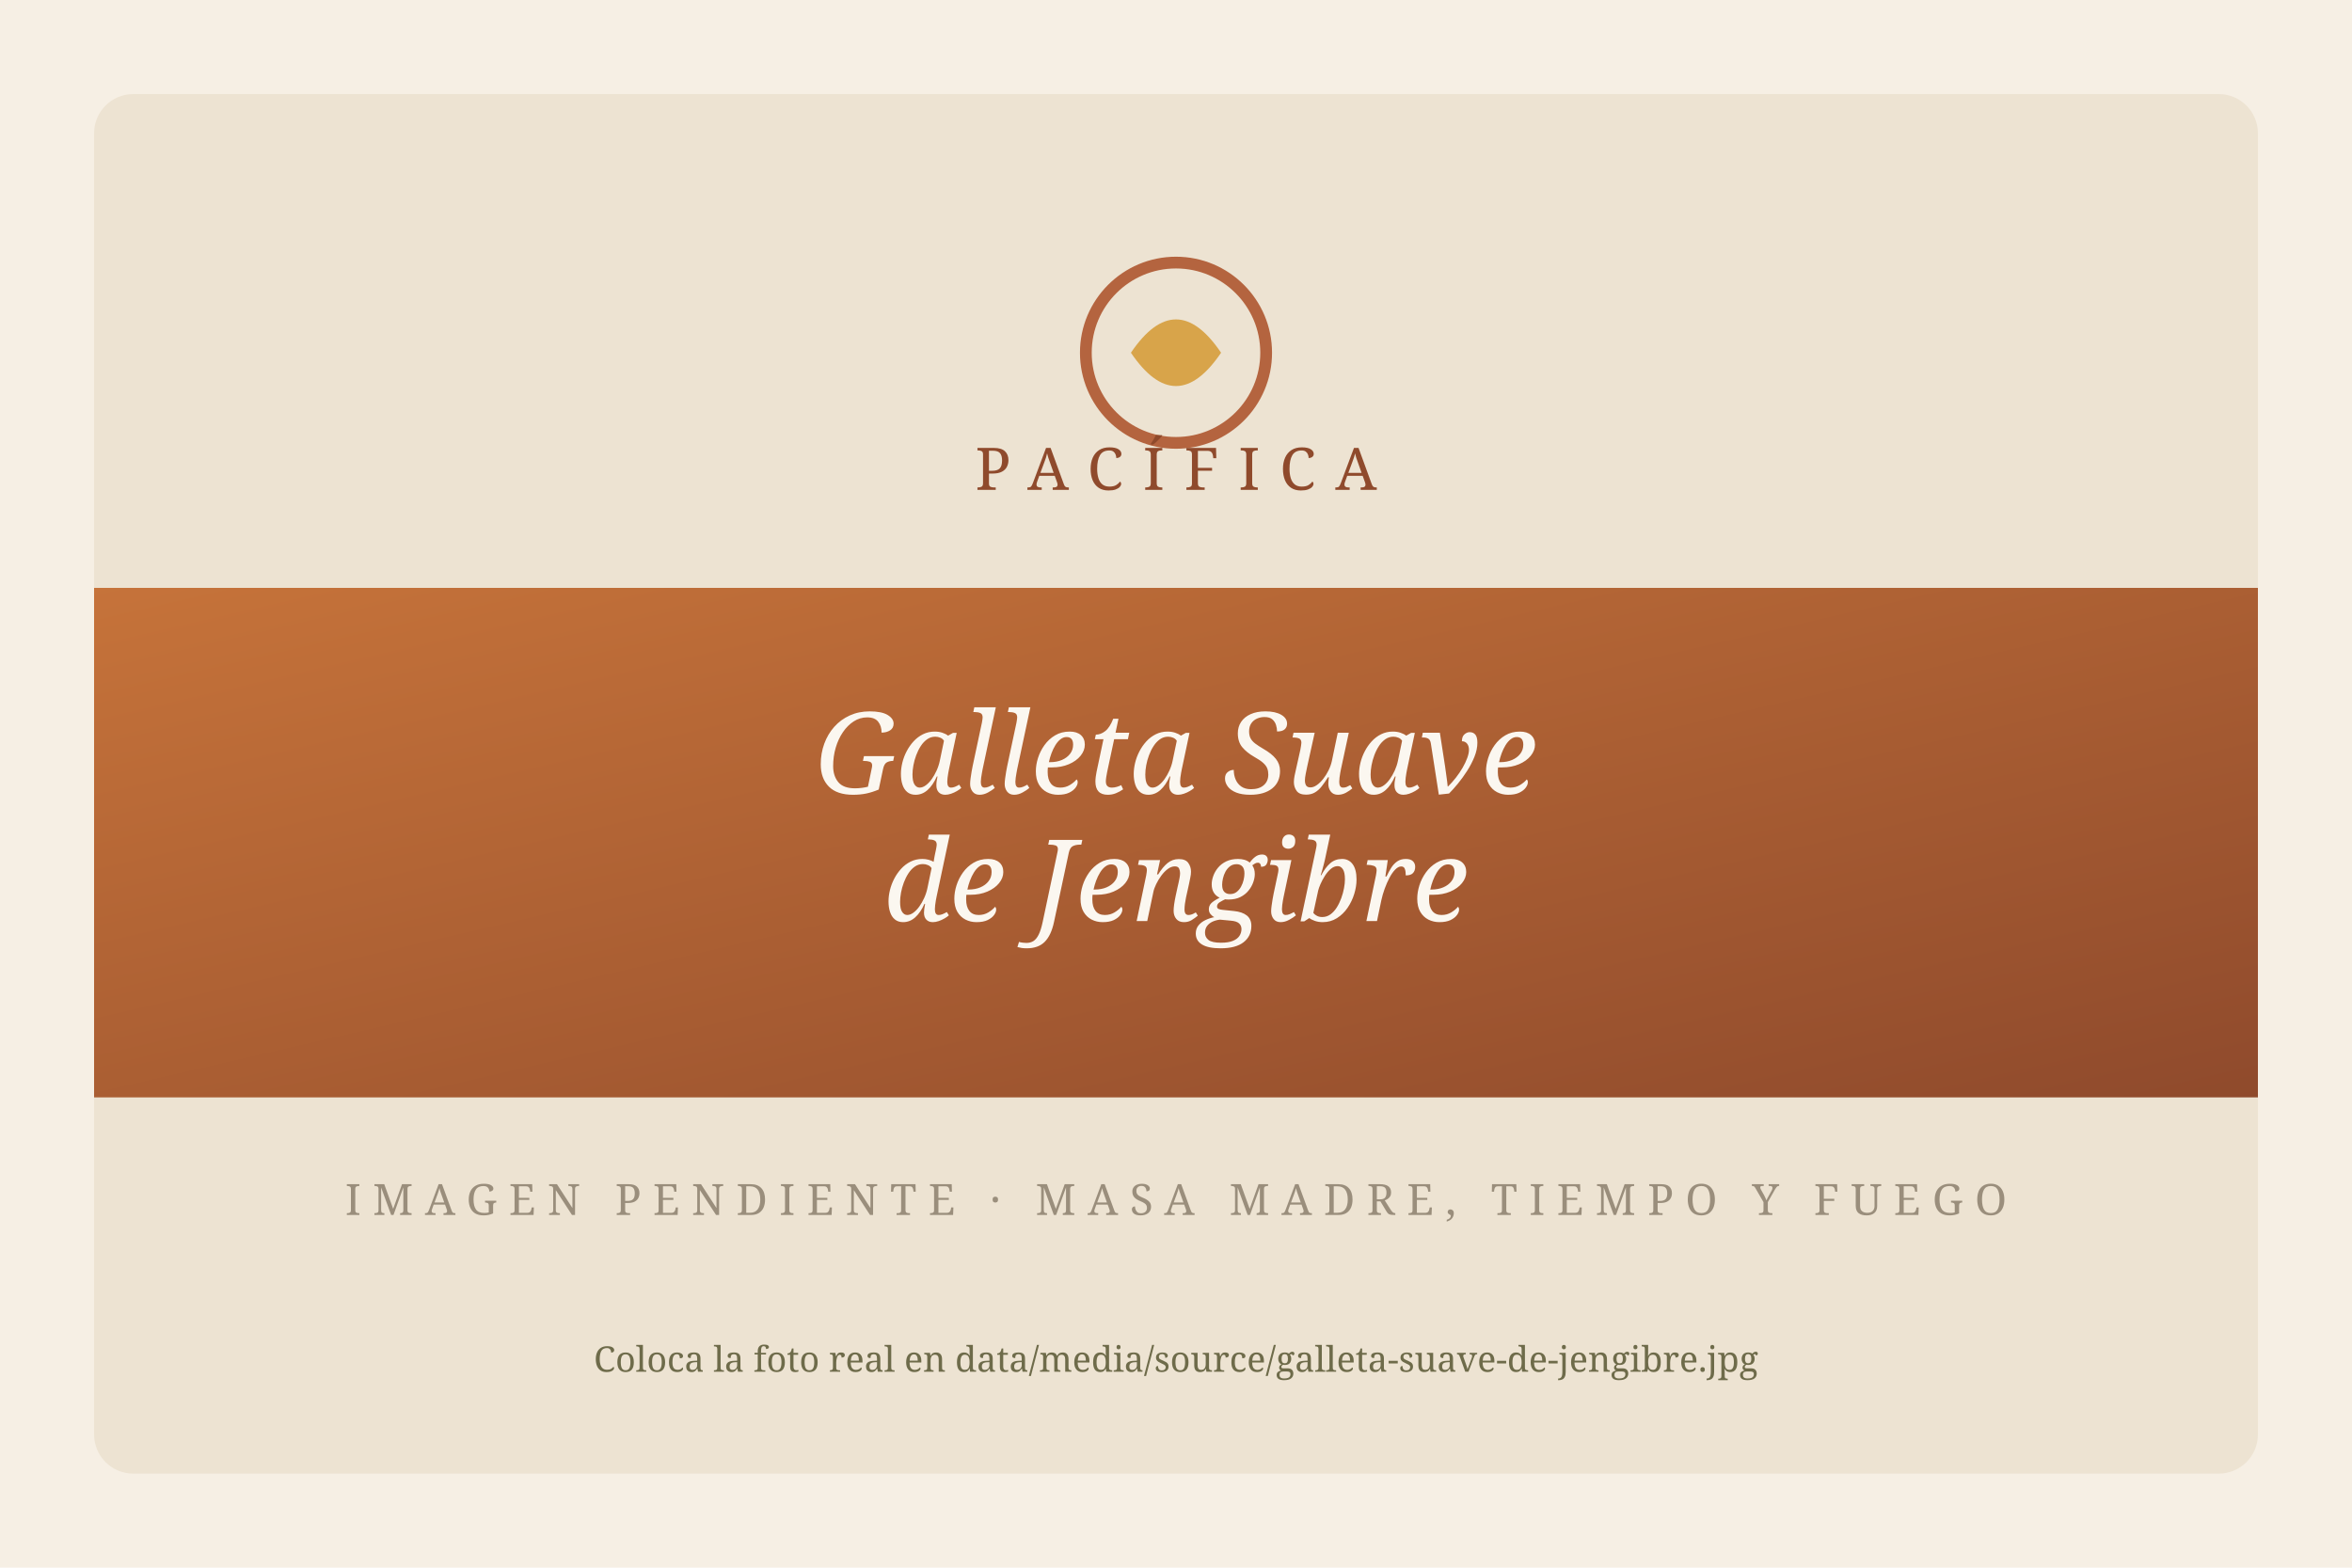
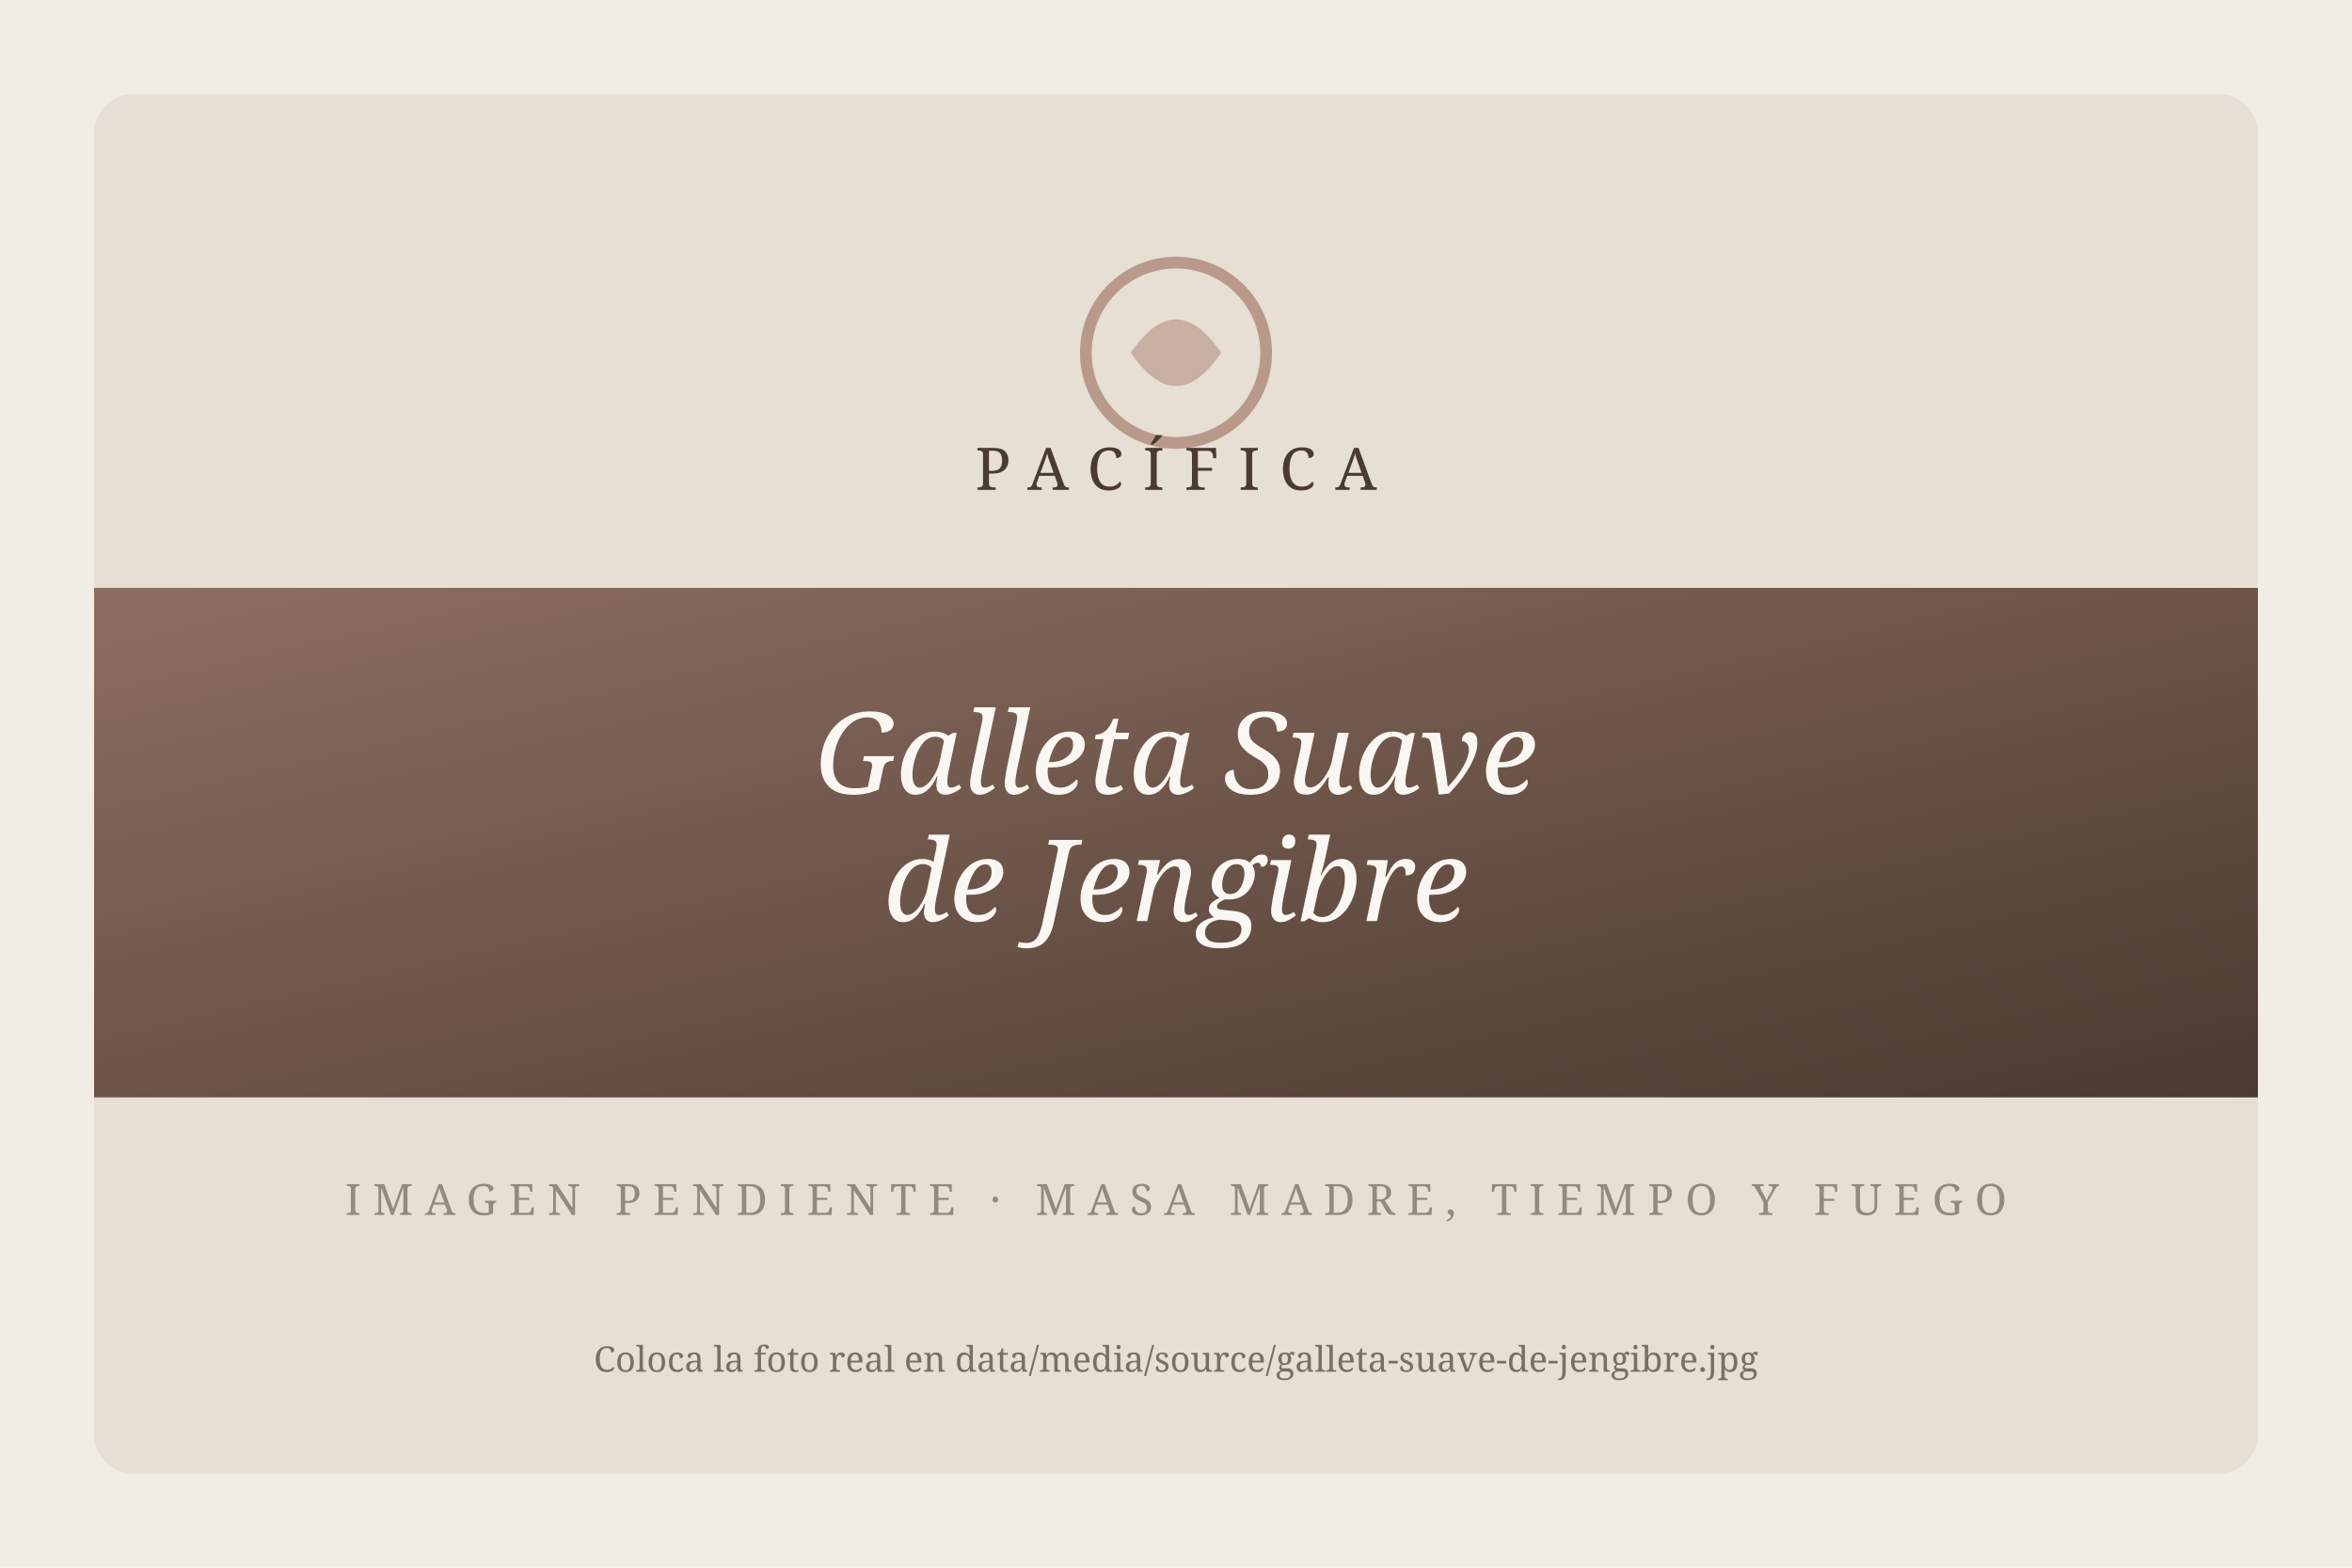
<svg xmlns="http://www.w3.org/2000/svg" width="1200" height="800" viewBox="0 0 1200 800" role="img" aria-label="Galleta Suave de Jengibre — imagen pendiente">
  <defs>
    <linearGradient id="oven" x1="0" y1="0" x2="1" y2="1">
-       <stop offset="0" stop-color="#C6733A" />
-       <stop offset="1" stop-color="#8F4A2C" />
+       <stop offset="0" stop-color="#8E6E62" />
+       <stop offset="1" stop-color="#4A3A30" />
    </linearGradient>
  </defs>
-   <rect width="1200" height="800" fill="#F6EFE4" />
-   <rect x="48" y="48" width="1104" height="704" rx="20" fill="#EDE3D2" />
+   <rect width="1200" height="800" fill="#F2ECE6" />
+   <rect x="48" y="48" width="1104" height="704" rx="20" fill="#E7DED4" />
  <rect x="48" y="300" width="1104" height="260" fill="url(#oven)" />
-   <circle cx="600" cy="180" r="46" fill="none" stroke="#B4643F" stroke-width="6" />
-   <path d="M577 180 q23 -34 46 0 q-23 34 -46 0 Z" fill="#D8A44A" />
-   <text x="600" y="250" text-anchor="middle" font-family="Georgia, serif" font-size="30" letter-spacing="10" fill="#8F4A2C">PACÍFICA</text>
-   <text x="600" y="405" text-anchor="middle" font-family="Georgia, serif" font-size="58" font-style="italic" fill="#FBF7F0">Galleta Suave</text>
-   <text x="600" y="470" text-anchor="middle" font-family="Georgia, serif" font-size="58" font-style="italic" fill="#FBF7F0">de Jengibre</text>
-   <text x="600" y="620" text-anchor="middle" font-family="Georgia, serif" font-size="22" letter-spacing="6" fill="#9A8E7C">IMAGEN PENDIENTE · MASA MADRE, TIEMPO Y FUEGO</text>
-   <text x="600" y="700" text-anchor="middle" font-family="Georgia, serif" font-size="18" fill="#6E6B4A">Coloca la foto real en data/media/source/galleta-suave-de-jengibre.jpg</text>
+   <circle cx="600" cy="180" r="46" fill="none" stroke="#B9998C" stroke-width="6" />
+   <path d="M577 180 q23 -34 46 0 q-23 34 -46 0 Z" fill="#C9AEA2" />
+   <text x="600" y="250" text-anchor="middle" font-family="Georgia, serif" font-size="30" letter-spacing="10" fill="#4A3A30">PACÍFICA</text>
+   <text x="600" y="405" text-anchor="middle" font-family="Georgia, serif" font-size="58" font-style="italic" fill="#FAF6F2">Galleta Suave</text>
+   <text x="600" y="470" text-anchor="middle" font-family="Georgia, serif" font-size="58" font-style="italic" fill="#FAF6F2">de Jengibre</text>
+   <text x="600" y="620" text-anchor="middle" font-family="Georgia, serif" font-size="22" letter-spacing="6" fill="#94897C">IMAGEN PENDIENTE · MASA MADRE, TIEMPO Y FUEGO</text>
+   <text x="600" y="700" text-anchor="middle" font-family="Georgia, serif" font-size="18" fill="#7C6E60">Coloca la foto real en data/media/source/galleta-suave-de-jengibre.jpg</text>
</svg>
